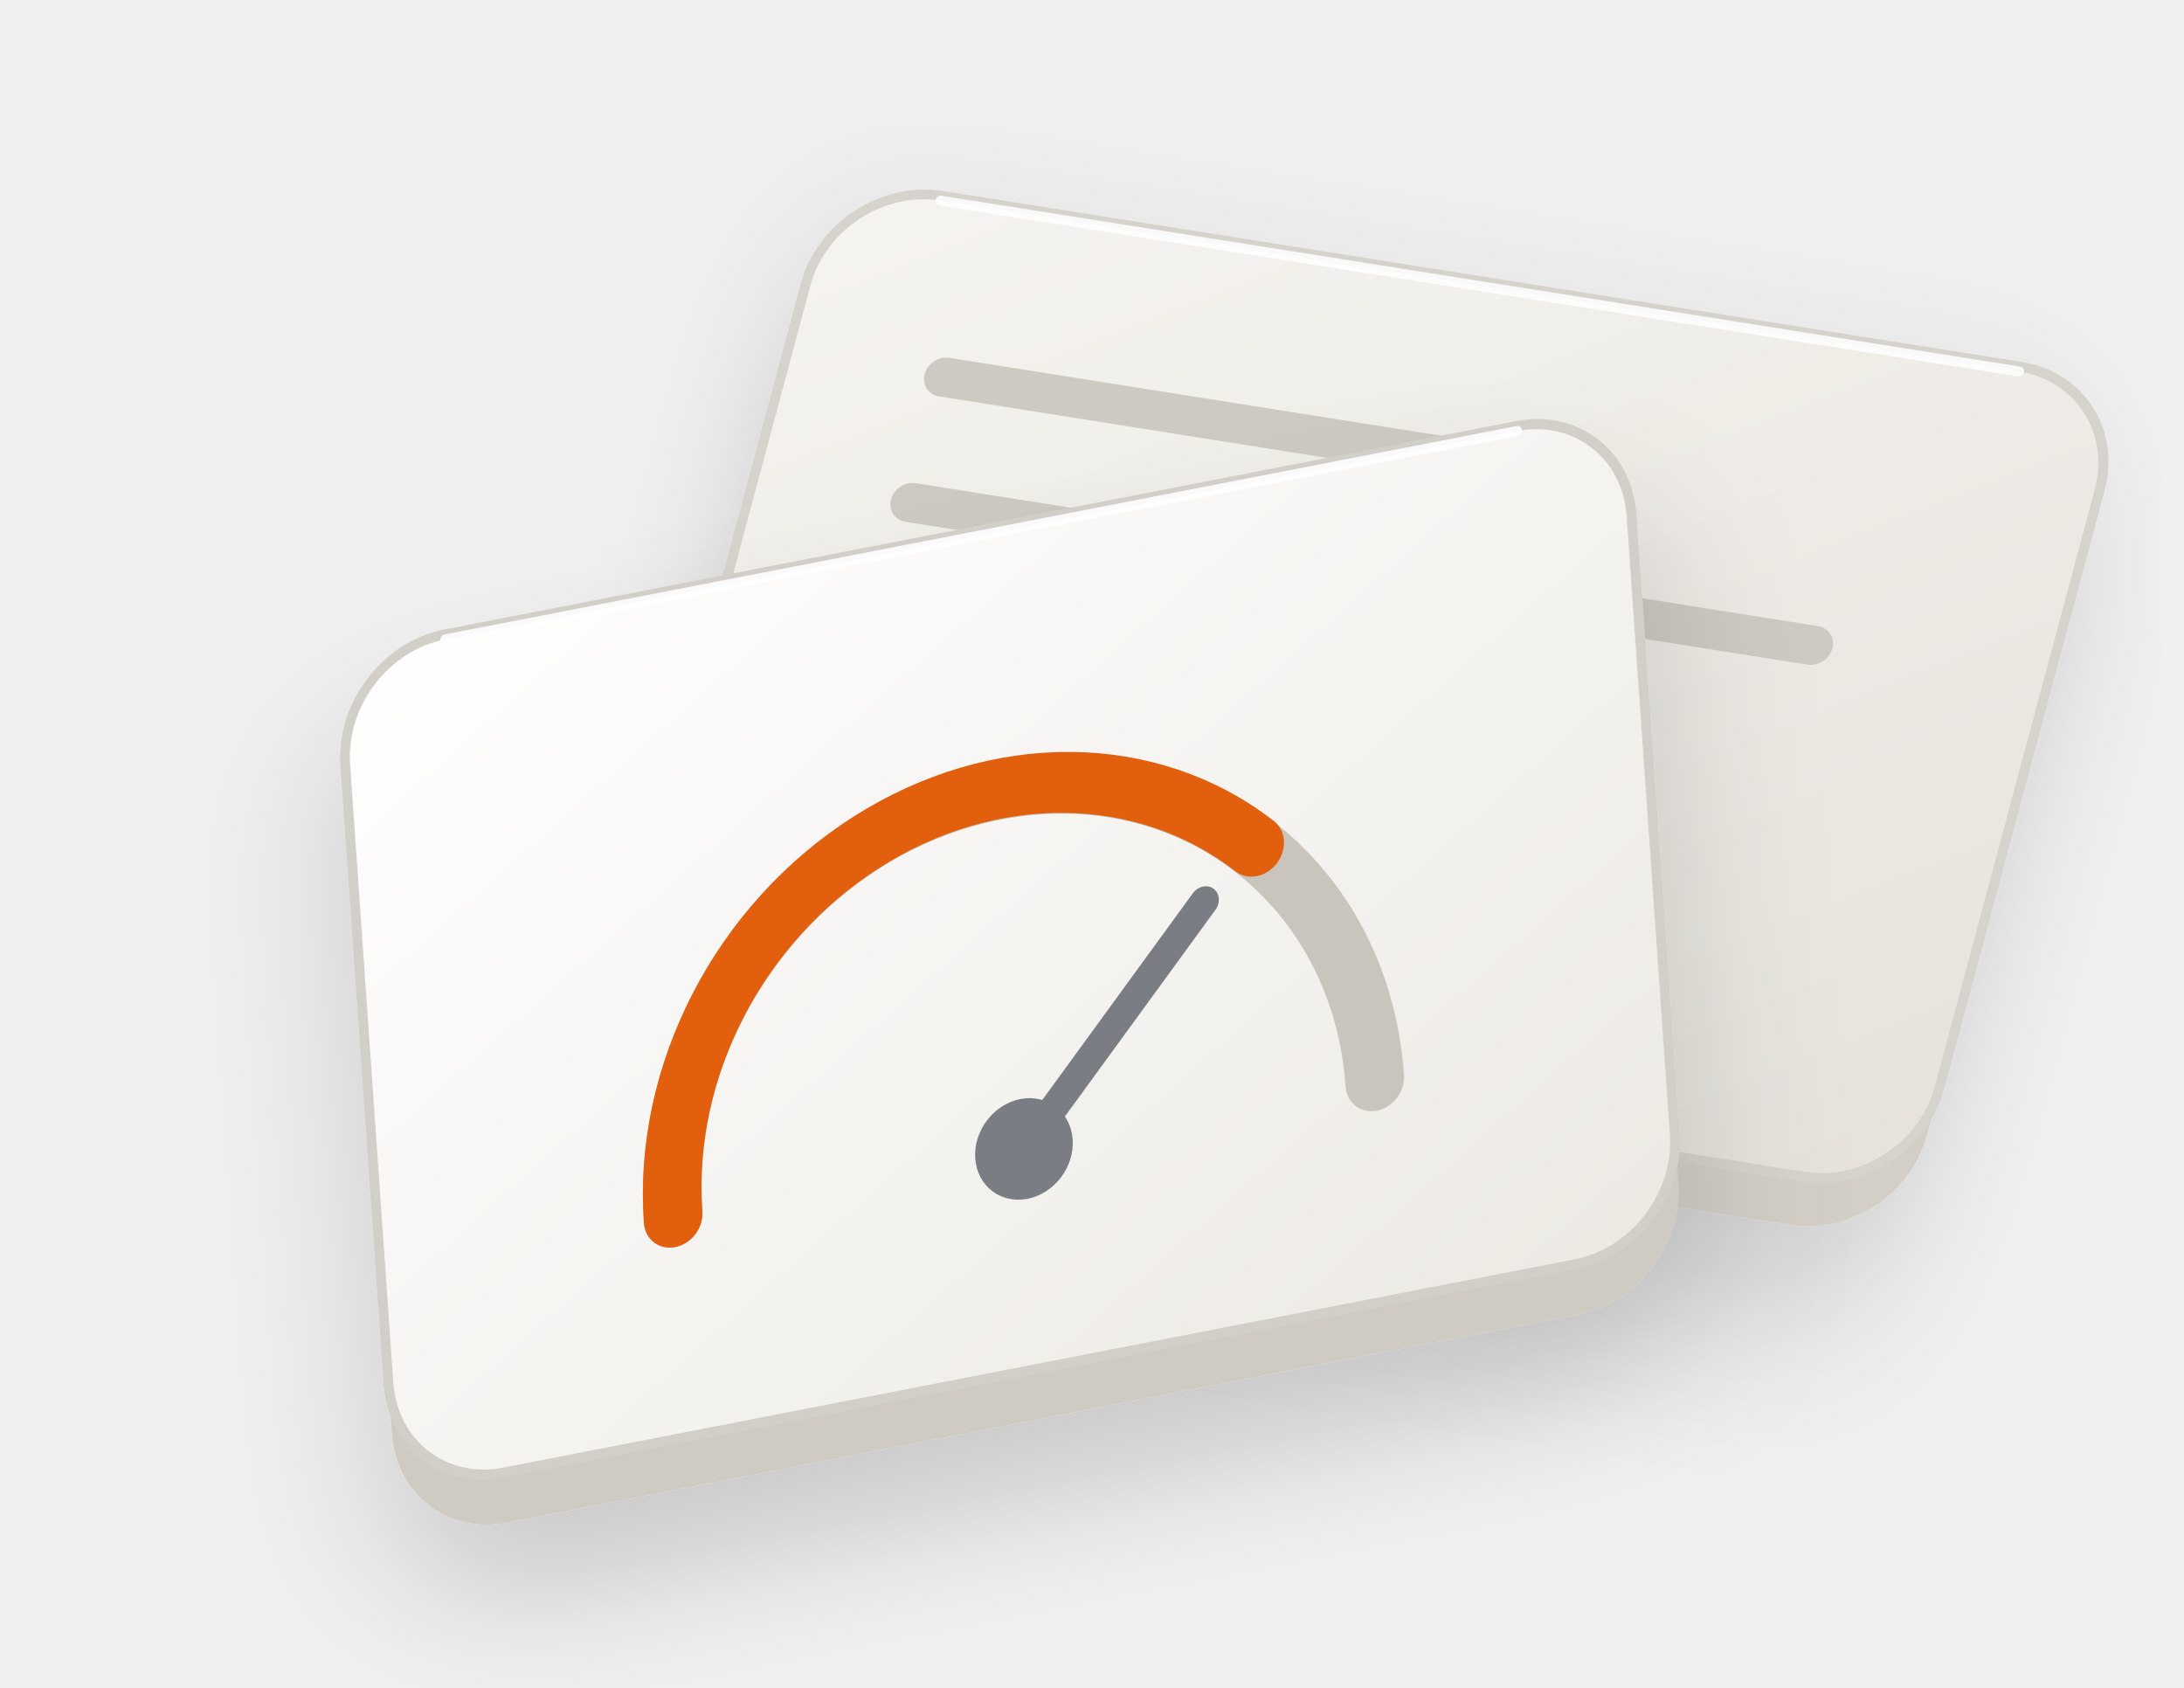
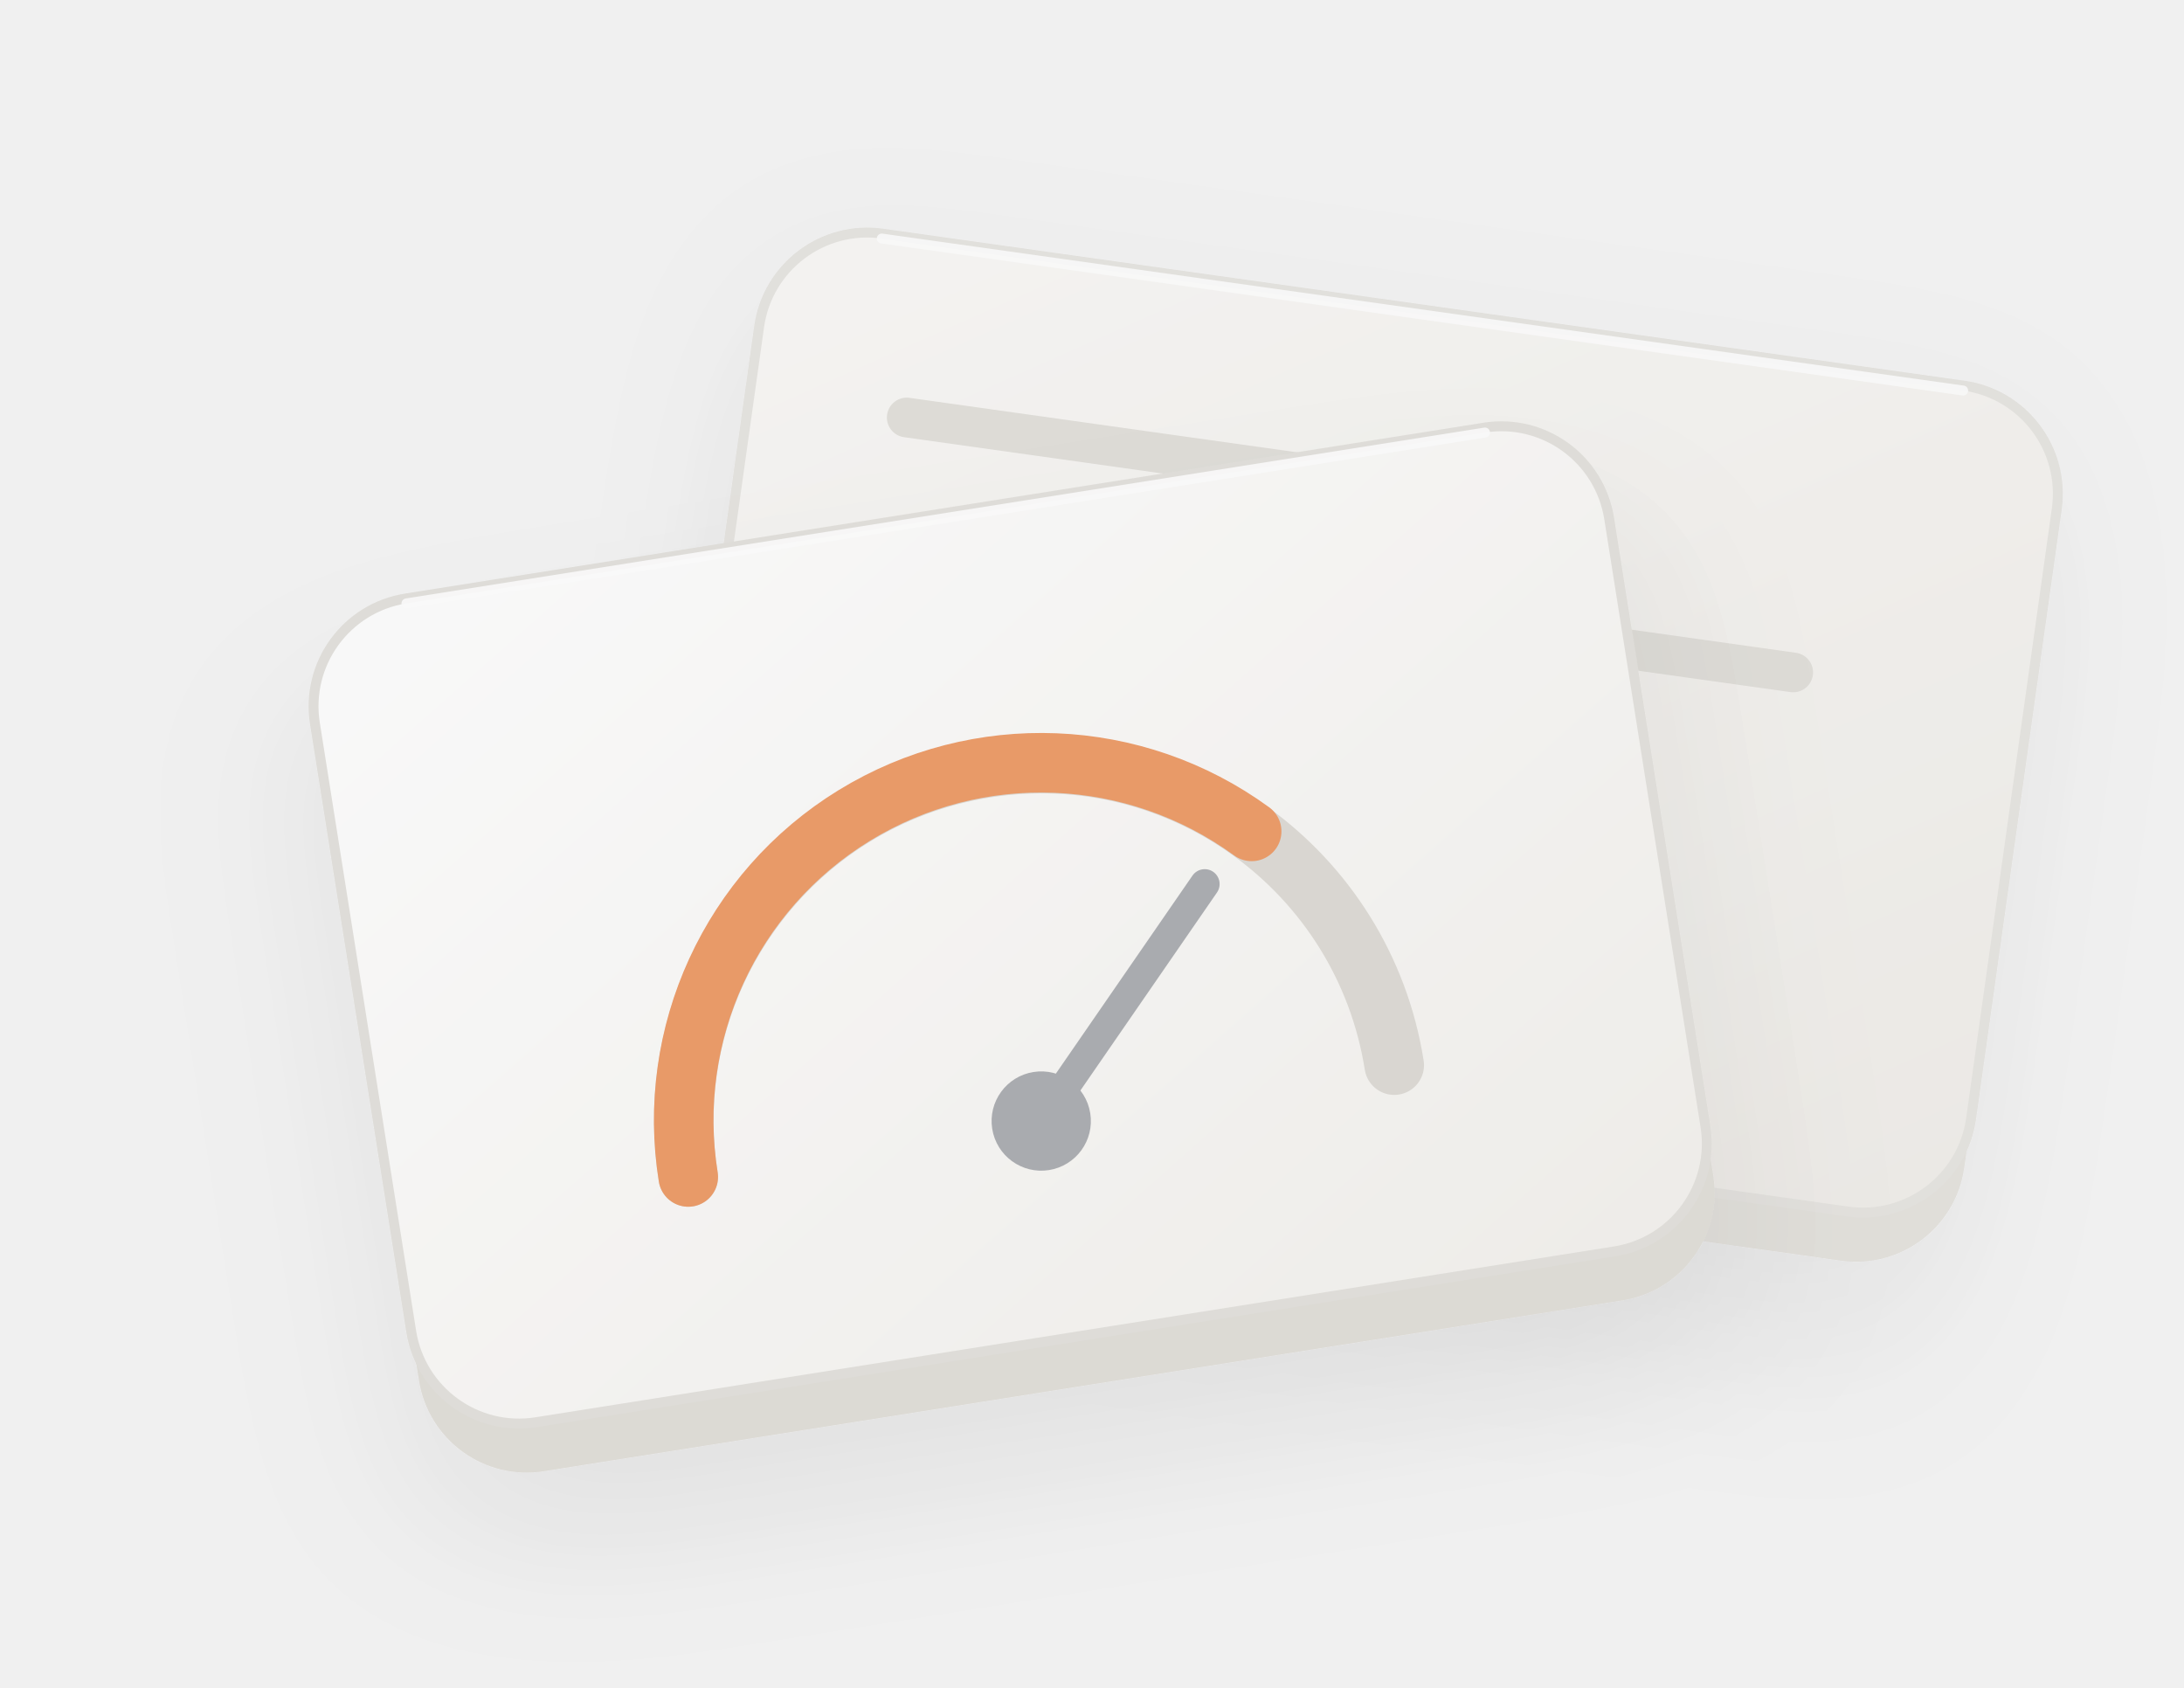
<svg xmlns="http://www.w3.org/2000/svg" viewBox="0 0 220 170">
  <defs>
    <linearGradient id="f" x1="0" y1="0" x2="1" y2="1">
      <stop offset="0" stop-color="#ffffff" />
      <stop offset="1" stop-color="#ece9e3" />
    </linearGradient>
    <linearGradient id="b" x1="0" y1="0" x2="1" y2="1">
      <stop offset="0" stop-color="#f6f4f0" />
      <stop offset="1" stop-color="#e4e0d8" />
    </linearGradient>
    <filter id="s" x="-30%" y="-30%" width="160%" height="170%">
-       <feDropShadow dx="0" dy="8" stdDeviation="8" flood-color="#18191b" flood-opacity="0.16" />
+       <feDropShadow dx="0" dy="8" stdDeviation="8" flood-color="#18191b" flood-opacity="0.1" />
    </filter>
  </defs>
-   <g transform="translate(84 18) rotate(9) skewX(-6)" filter="url(#s)" opacity="0.9">
-     <rect y="5" width="132" height="84" rx="11" fill="#cfcbc2" />
-     <rect width="132" height="84" rx="11" fill="url(#b)" stroke="#d2cfc8" stroke-width="1" />
-     <path d="M11 0.5 H121" stroke="#ffffff" stroke-opacity="0.9" stroke-linecap="round" />
-     <rect x="14" y="16" width="70" height="4" rx="2" fill="#c9c5bc" />
-     <rect x="14" y="29" width="96" height="4" rx="2" fill="#c9c5bc" />
-     <rect x="14" y="42" width="52" height="4" rx="2" fill="#c9c5bc" />
-     <rect x="14" y="55" width="84" height="4" rx="2" fill="#c9c5bc" />
-     <rect x="14" y="68" width="40" height="4" rx="2" fill="#c9c5bc" />
-   </g>
-   <g transform="translate(34 66) rotate(-11) skewX(-7)" filter="url(#s)">
-     <rect y="5" width="132" height="84" rx="11" fill="#cfcbc2" />
-     <rect width="132" height="84" rx="11" fill="url(#f)" stroke="#d2cfc8" stroke-width="1" />
-     <path d="M11 0.5 H121" stroke="#ffffff" stroke-opacity="0.9" stroke-linecap="round" />
-     <path d="M30 62 A36 36 0 0 1 102 62" fill="none" stroke="#c9c5bc" stroke-width="6" stroke-linecap="round" />
-     <path d="M30 62 A36 36 0 0 1 91.5 36.5" fill="none" stroke="#e2600f" stroke-width="6" stroke-linecap="round" />
-     <line x1="66" y1="62" x2="86" y2="41" stroke="#7a7d83" stroke-width="3" stroke-linecap="round" />
-     <circle cx="66" cy="62" r="5" fill="#7a7d83" />
+   <g opacity="0.6">
+     <g transform="translate(78 22) rotate(8)" filter="url(#s)" opacity="0.85">
+       <rect y="5" width="132" height="84" rx="11" fill="#cfcbc2" />
+       <rect width="132" height="84" rx="11" fill="url(#b)" stroke="#d2cfc8" stroke-width="1" />
+       <path d="M11 0.5 H121" stroke="#ffffff" stroke-opacity="0.9" stroke-linecap="round" />
+       <rect x="14" y="16" width="70" height="4" rx="2" fill="#c9c5bc" />
+       <rect x="14" y="29" width="96" height="4" rx="2" fill="#c9c5bc" />
+       <rect x="14" y="42" width="52" height="4" rx="2" fill="#c9c5bc" />
+       <rect x="14" y="55" width="84" height="4" rx="2" fill="#c9c5bc" />
+       <rect x="14" y="68" width="40" height="4" rx="2" fill="#c9c5bc" />
+     </g>
+     <g transform="translate(30 62) rotate(-9)" filter="url(#s)">
+       <rect y="5" width="132" height="84" rx="11" fill="#cfcbc2" />
+       <rect width="132" height="84" rx="11" fill="url(#f)" stroke="#d2cfc8" stroke-width="1" />
+       <path d="M11 0.5 H121" stroke="#ffffff" stroke-opacity="0.9" stroke-linecap="round" />
+       <path d="M30 62 A36 36 0 0 1 102 62" fill="none" stroke="#c9c5bc" stroke-width="6" stroke-linecap="round" />
+       <path d="M30 62 A36 36 0 0 1 91.5 36.5" fill="none" stroke="#e2600f" stroke-width="6" stroke-linecap="round" />
+       <line x1="66" y1="62" x2="86" y2="41" stroke="#7a7d83" stroke-width="3" stroke-linecap="round" />
+       <circle cx="66" cy="62" r="5" fill="#7a7d83" />
+     </g>
  </g>
</svg>
